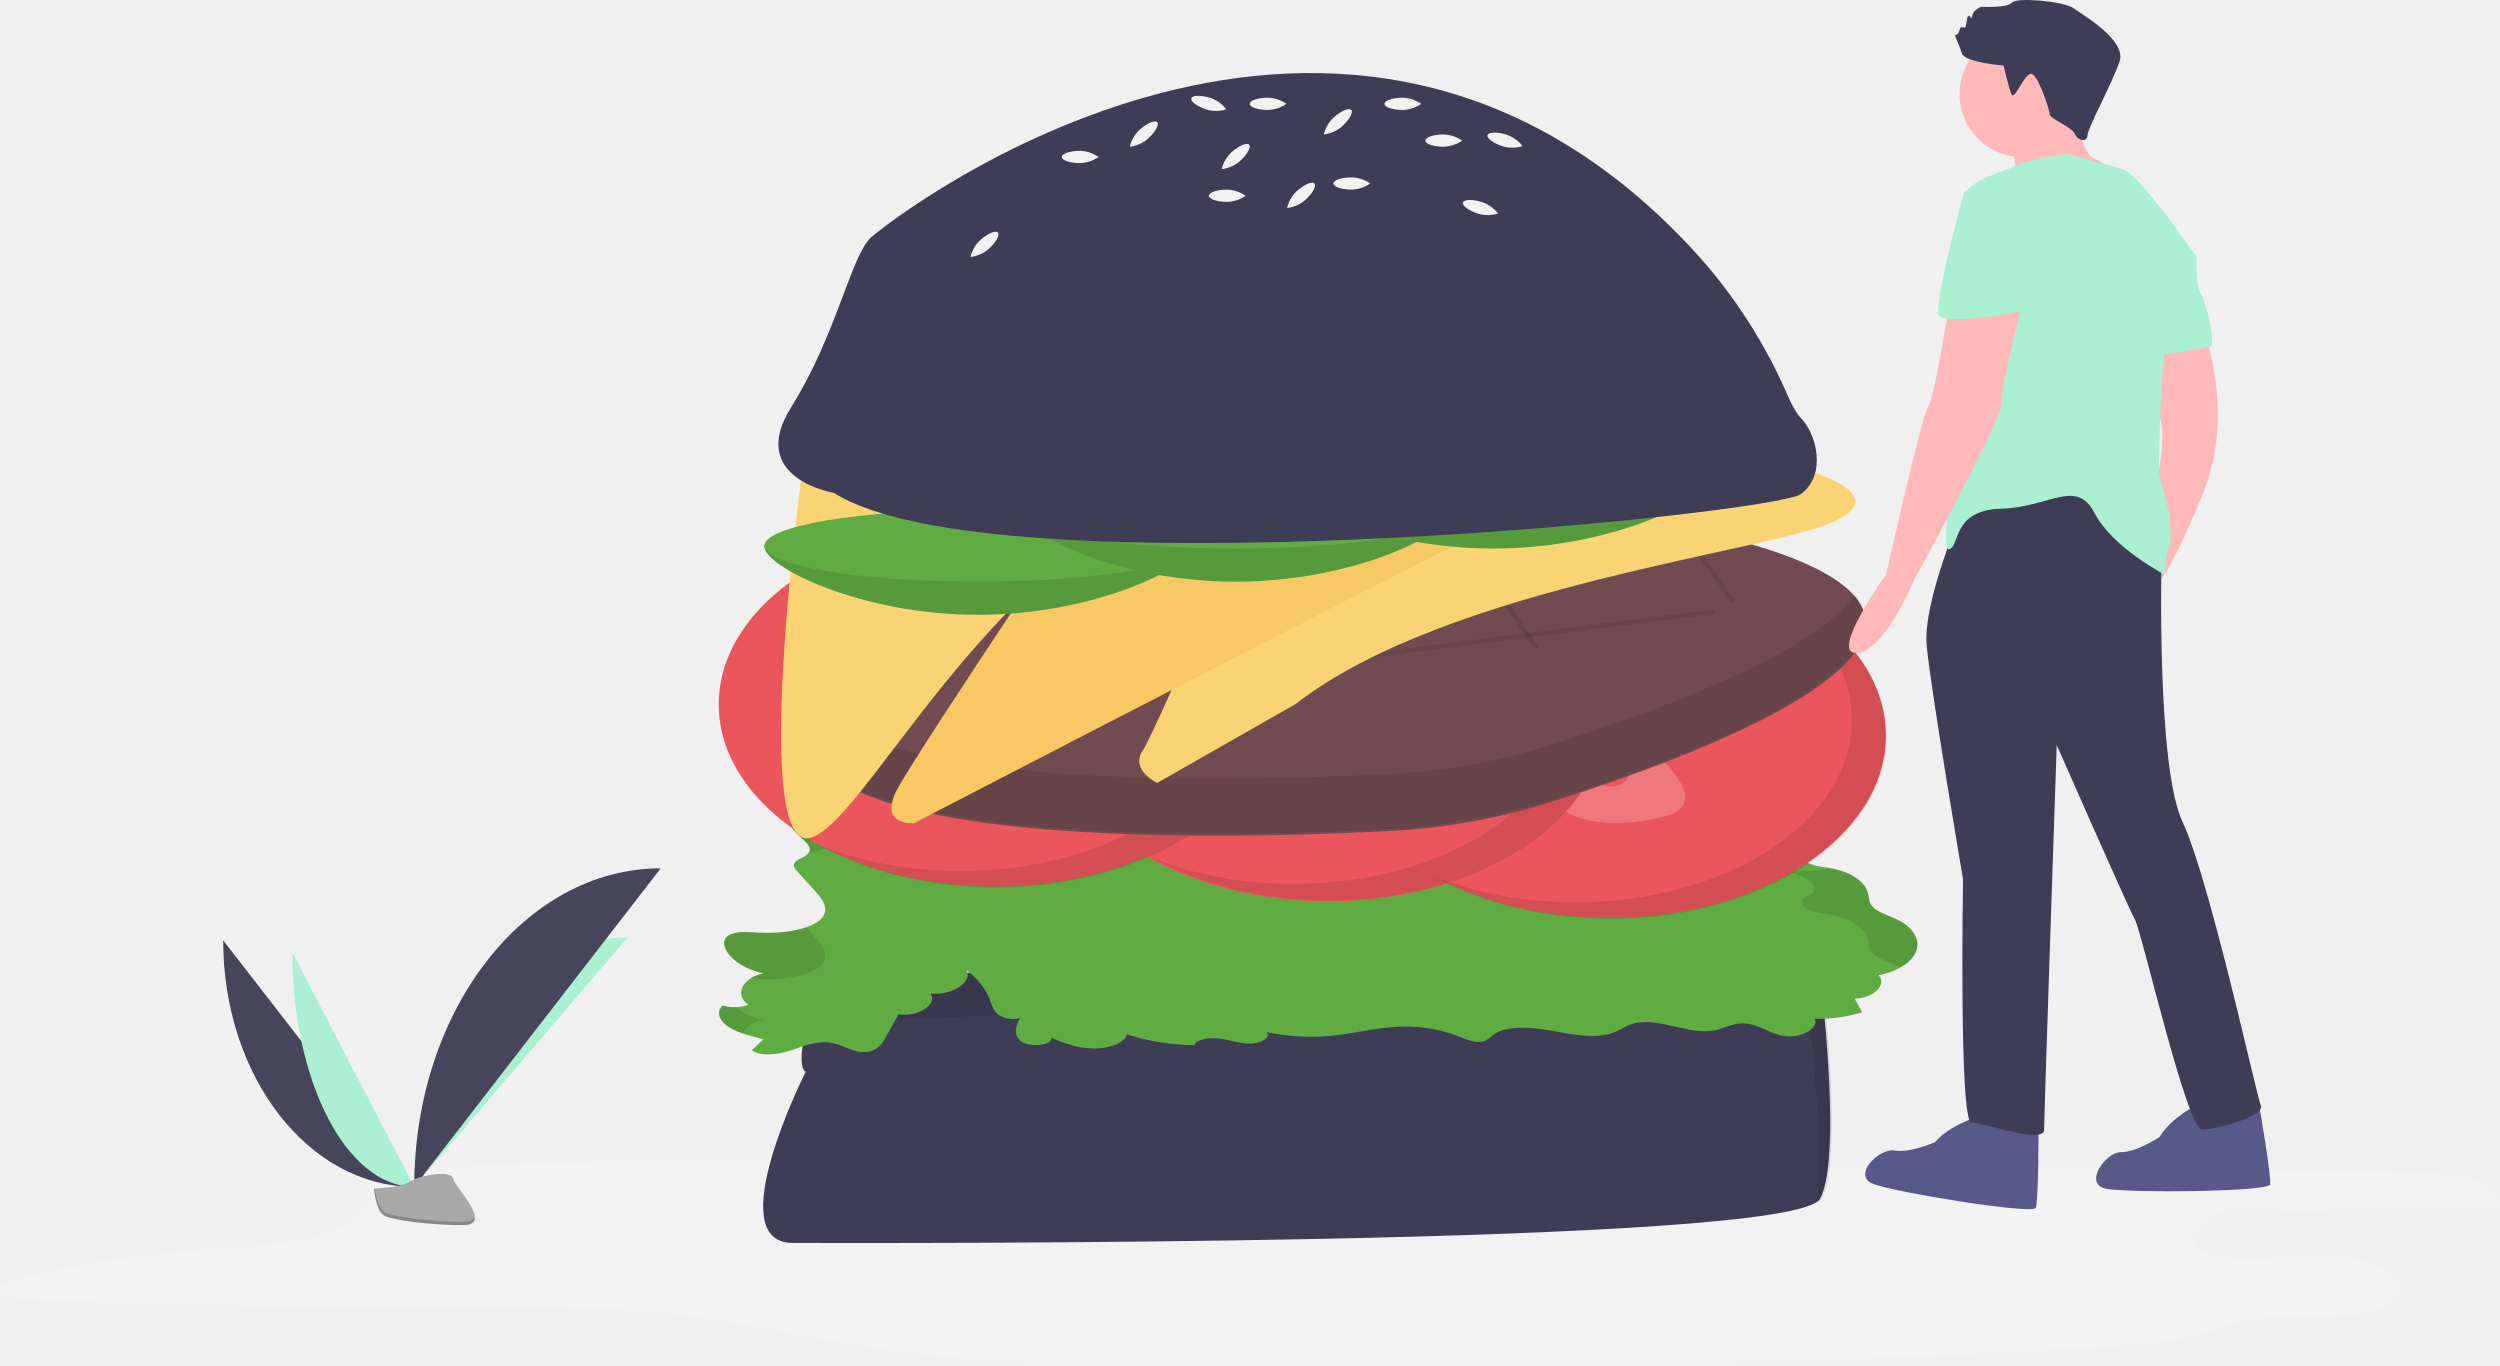
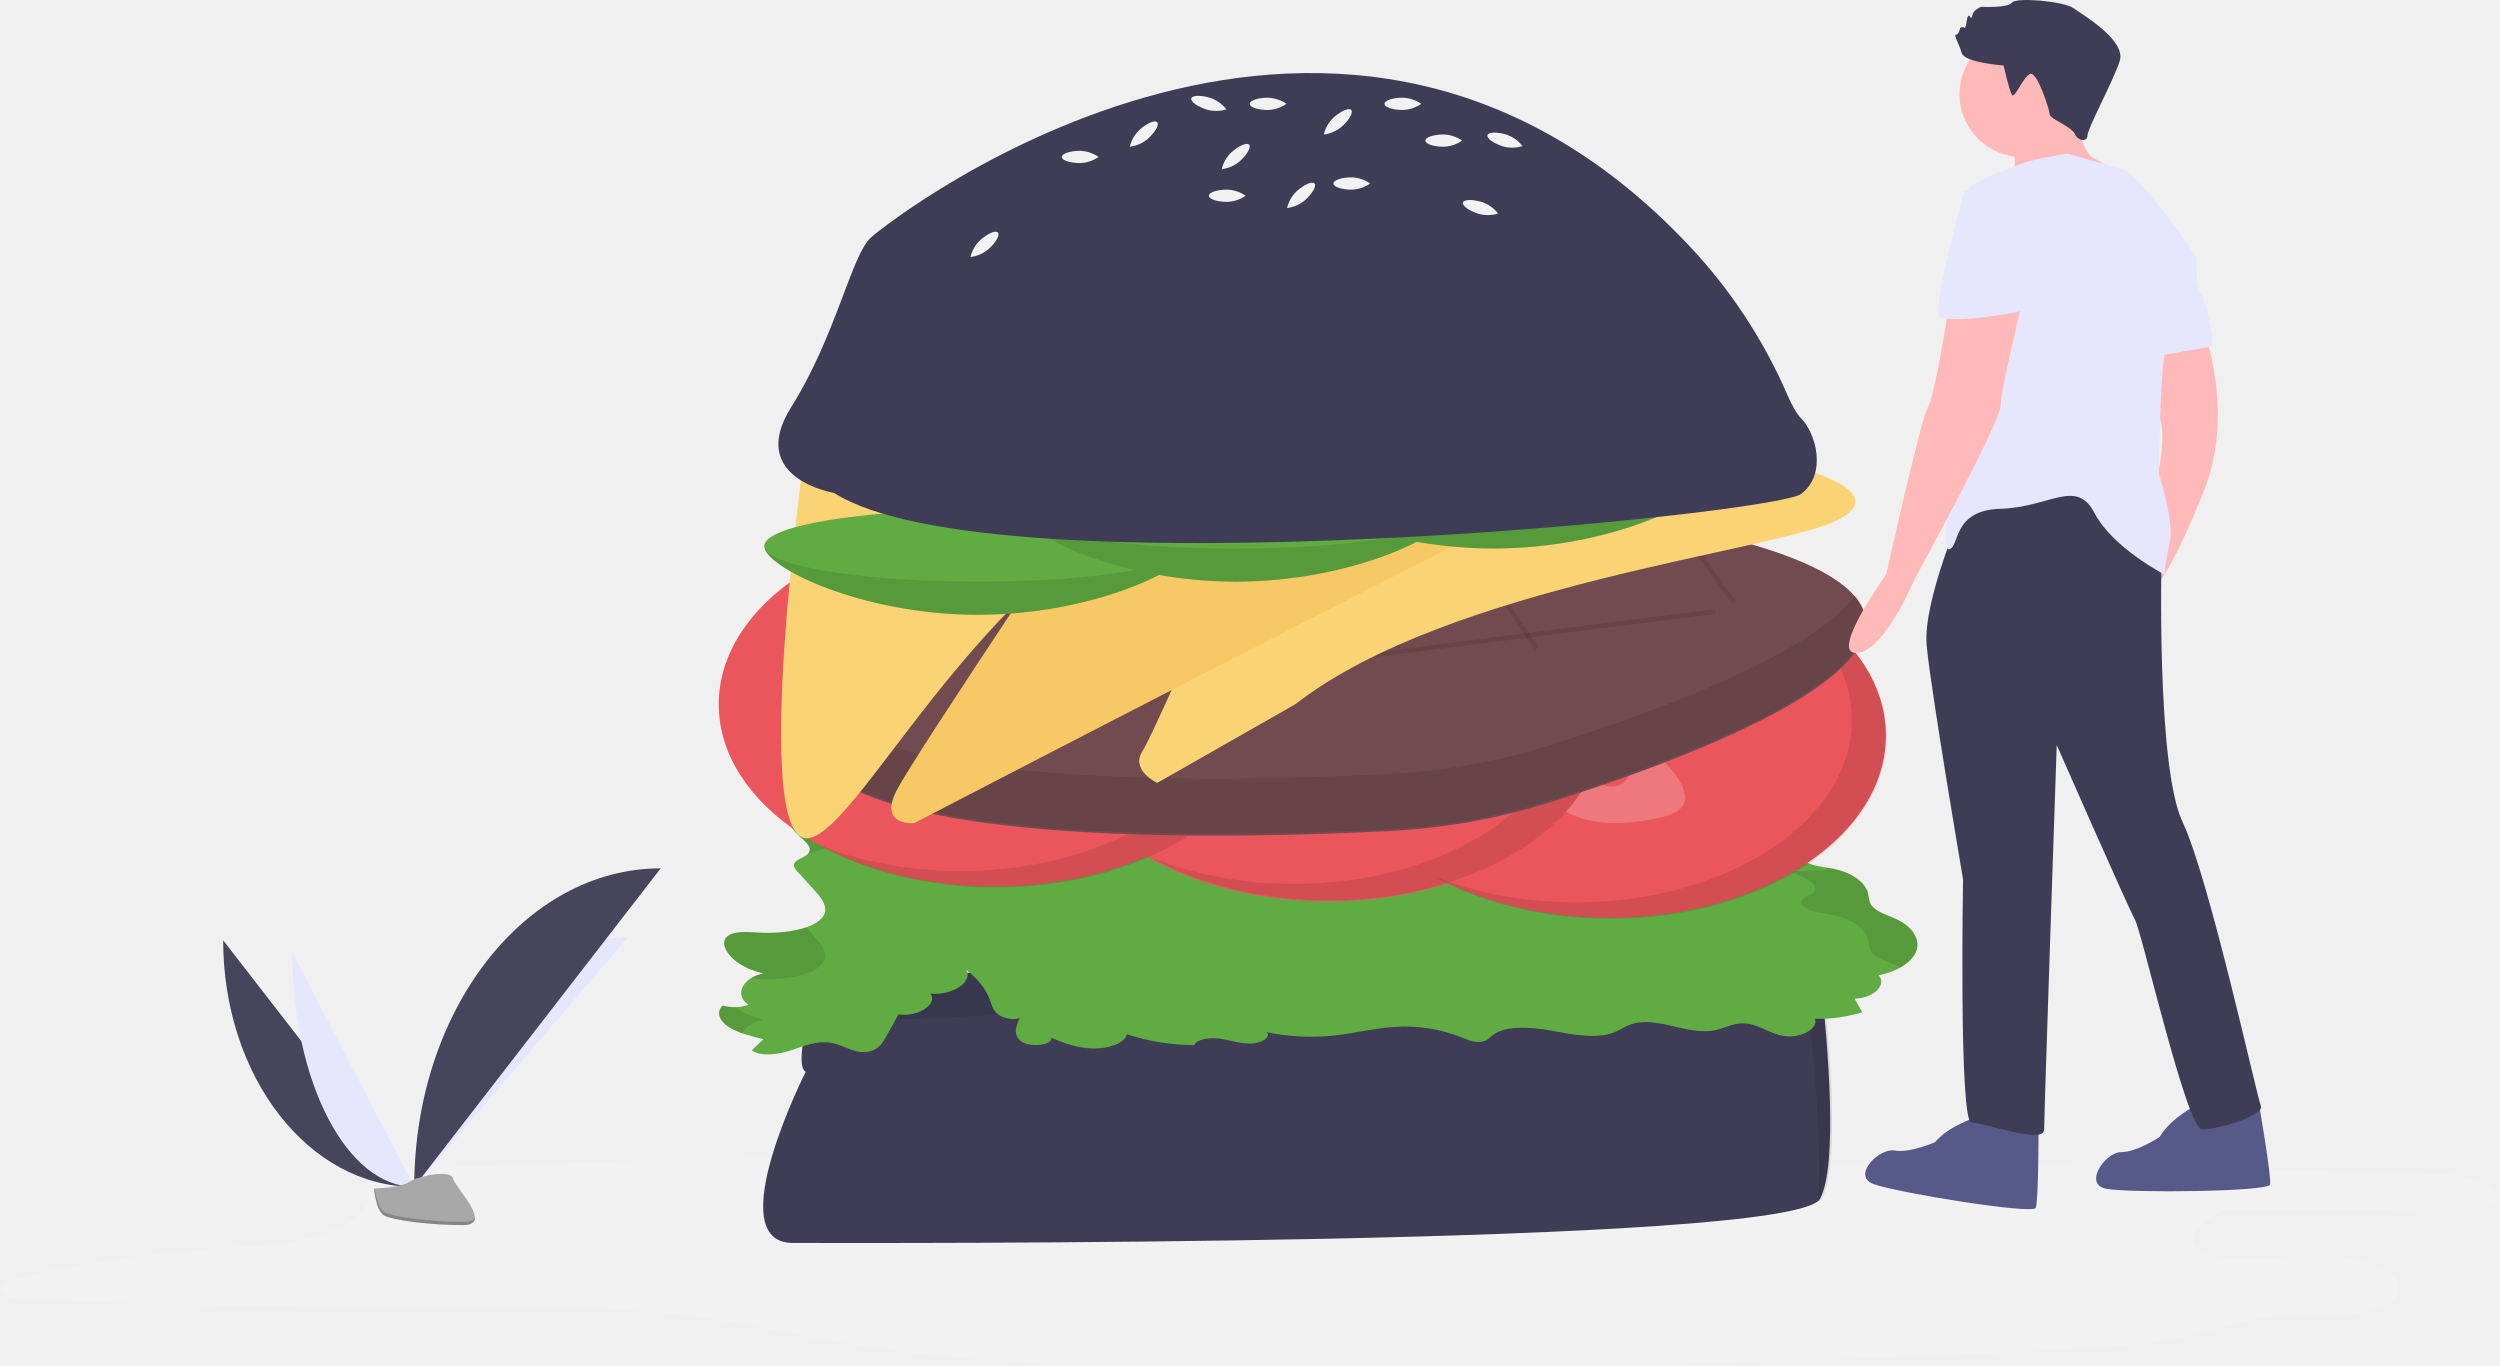
<svg xmlns="http://www.w3.org/2000/svg" id="ee658d4d-ca9f-41f5-8478-0c688b1b2c1f" data-name="Layer 1" width="1082" height="590.893" viewBox="0 0 1082 590.893">
  <path d="M800.816,660.08q151.461-1.787,302.912,2.049c8.686.22,17.699.503,25.369,2.803s13.573,7.235,11.475,11.975q-59.121,1.749-118.365,1.081c-8.601,4.213-18.044,10.559-12.758,16.24,3.658,3.932,12.687,5.102,20.583,5.111,14.301.017,28.659-2.331,42.749-.953s28.148,8.788,24.021,16.481c-3.134,5.842-15.025,8.734-25.846,9.25s-21.901-.557-32.478.826c-10.052,1.315-18.76,4.731-28.167,7.115-14.839,3.762-31.289,4.924-47.473,5.913-124.272,7.592-249.574,7.532-374.578,7.463-50.607-.028-101.901-.104-150.77-7.492-27.856-4.211-54.55-10.751-82.758-14.144-33.694-4.053-68.517-3.503-102.973-3.382q-90.735.32-181.316-3.497c-4.494-.189-10.01-.831-11.223-3.27-1.415-2.846,4.329-5.067,9.184-6.202a533.256,533.256,0,0,1,83.659-12.479c14.268-1.003,28.971-1.514,42.093-4.817S218.742,679.922,218.619,671.843c-.038-2.464-1.077-5.101.979-7.278,2.731-2.89,9.451-3.554,15.248-3.869,64.269-3.493,128.889-4.952,193.45-4.366,22.71.206,45.514.663,68.063-.867,18.476-1.253,36.573-3.827,54.782-5.987,24.442-2.9,130.811-17.923,146.327-5.733,11.616,9.125-12.366,11.094,18.788,14.817C743.382,661.803,773.304,660.404,800.816,660.08Z" transform="translate(-59 -154.5537)" fill="#f2f2f2" />
  <path d="M407.718,618.404s-37.446,74.094-5.577,74.094,433.413,1.593,444.567-19.121c7.815-14.513,3.506-66.178.226-95.813a22.659,22.659,0,0,0-23.776-20.133c-86.843,4.793-411.273,22.557-409.863,20.34,2.788-4.382.797-3.187.797-3.187S401.344,615.217,407.718,618.404Z" transform="translate(-59 -154.5537)" fill="#3f3d56" />
  <path d="M847.73,577.565a22.659,22.659,0,0,0-23.776-20.133c-86.843,4.793-411.273,22.557-409.863,20.34,2.788-4.382.797-3.187.797-3.187s-2.845,9.071-5.175,18.977c.33-.033.577.278-.499,2.171q-.144.641-.283,1.282c12.994,1.284,324.603-15.779,409.446-20.462a22.659,22.659,0,0,1,23.776,20.133c2.439,22.033,5.445,56.24,3.615,78.306a4.763,4.763,0,0,0,1.736-1.614C855.319,658.865,851.011,607.2,847.73,577.565Z" transform="translate(-59 -154.5537)" opacity="0.1" />
  <path d="M452.35,507.362c-4.151-1.272-9.404-2.915-8.931-5.594.252-1.423,2.156-2.534,3.536-3.727,2.66-2.3,3.377-5.54.52-7.762s-9.739-2.519-12.26-.168c-1.297,1.209-1.219,2.726-1.888,4.092-2.089,4.261-10.539,6.132-17.718,7.788s-15.211,4.736-14.536,9.144c.736,4.809,11.811,9.075,7.355,13.176-1.616,1.487-5.015,2.317-5.738,4.018-.509,1.197.513,2.414,1.506,3.507l7.052,7.77c2.806,3.091,5.697,6.455,4.757,9.896-1.863,6.82-17.003,9.43-29.003,8.663-4.395-.281-9.56-.665-12.579,1.182-2.327,1.423-2.323,3.64-1.55,5.537,1.991,4.883,8.36,9.112,16.511,10.963-9.136,1.802-12.724,9.4-6.416,13.586a18.772,18.772,0,0,1-11.187.321c-3.12,2.872-1.286,6.813,2.671,9.326s9.562,3.926,14.99,5.268l-5.079,4.749c3.676,2.871,11.614,1.859,16.967.044s11.161-4.251,17.159-3.301c5.625.89,9.879,4.642,15.606,4,4.438-.498,6.551-3.35,7.933-5.812l5.878-10.466c8.368,1.309,17.166-4.424,13.805-8.997,9.364,1.006,18.58-5.075,15.506-10.231,4.987,3.846,8.498,8.314,10.215,13.0.768,2.094,1.235,4.307,3.325,6.081a11.045,11.045,0,0,0,9.662,1.748c-1.707,3.311-3.09,7.173.418,9.983s13.634,2.013,13.187-1.43c5.351,2.299,11.347,4.46,18.034,4.632s14.006-2.373,14.614-6.184a93.428,93.428,0,0,0,29.206,4.701c.844-2.55,6.739-3.375,11.147-2.752s8.496,2.121,13.036,2.123,9.423-2.73,7.099-4.96a93.847,93.847,0,0,0,29.088,1.468c9.163-.973,17.846-3.285,27.125-3.783a64.787,64.787,0,0,1,27.613,4.361c3.042,1.275,6.822,2.881,10.164,1.88,1.895-.567,2.817-1.793,4.105-2.77,5.542-4.205,16.875-3.398,25.618-1.745s18.914,3.643,26.575.721c2.891-1.102,5.021-2.806,8.095-3.731,11.015-3.315,24.199,5.18,35.89,2.736,3.807-.796,6.896-2.7,10.929-2.935,7.153-.417,11.88,4.432,18.836,5.474,7.217,1.082,15.04-3.309,13.279-7.454a64.783,64.783,0,0,0,20.483-2.847l-3.276-5.897c8.164-.132,14.169-5.984,10.387-10.122,8.187-1.559,14.66-5.755,16.342-10.593s-1.491-10.131-8.011-13.362c-3.848-1.907-8.902-3.248-11.102-5.873-1.584-1.891-1.353-4.091-1.97-6.158-1.349-4.524-7.194-8.518-14.745-10.076-3.279-.676-6.868-.933-9.837-1.978s-5.114-3.307-3.4-5.043c.907-.919,2.654-1.46,3.783-2.294,4.58-3.382-3.273-7.663-9.977-9.562l16.01-.524,3.438-15.587c-6.334,5.152-22.765,4.068-26.881-1.773,5.143,1.688,12.041-.47,14.555-3.54s1.896-6.641,1.225-10.009a4.857,4.857,0,0,0-2.668-3.975c-1.567-.746-4.064-1.058-4.578-2.186-.524-1.151,1.503-2.169,1.803-3.347.577-2.26-4.617-3.256-8.125-4.349-8.277-2.579-12.284-9.825-21.701-9.59-9.344.234-11.955,7.368-11.962,12.715s-3.168,12.497-12.52,12.399c-3.734-.039-6.99-1.382-9.971-2.667l-26.782-11.551a64.132,64.132,0,0,0-10.999-3.943c-5.402-1.261-11.37-1.41-17.2-1.542l-37.466-.851a17.452,17.452,0,0,0-5.683.489c-1.968.658-2.924,1.952-4.11,3.065-5.217,4.898-17.482,6.817-26.334,4.119-2.347-.715-4.45-1.701-6.937-2.24-7.834-1.698-16.054,1.443-24.193,2.578-13.342,1.86-29.923-1.342-39.541,4.262-3.207,1.868-4.908,4.423-7.88,6.414s-8.334,3.341-12.082,1.838c.471,3.654.899,7.467-1.574,10.847s-8.818,6.139-15.052,5.286c-3.308-.874-3.047-3.655-1.483-5.537s3.964-3.805,3.184-5.84c-.774-2.019-4.315-3.193-6.963-4.601s-4.414-4.075-1.602-5.374c-1.895-2.436-8.707-2.139-11.704-.096s-3.296,4.919-3.623,7.579-1.039,5.572-4.511,7.352c-5.917,3.033-17.276,1.459-21.2,5.41-1.247,1.255-1.32,2.769-2.033,4.153-3.183,6.179-16.926,7.779-28.16,8.284a13.783,13.783,0,0,0-.156,3.899C461.538,511.601,455.135,508.216,452.35,507.362Z" transform="translate(-59 -154.5537)" fill="#61ab43" />
  <path d="M841.5,500.304c.671,3.368,1.289,6.939-1.225,10.009a7.684,7.684,0,0,1-1.258,1.191q5.074-.166,10.147-.332,1.719-7.794,3.438-15.587c-2.624,2.134-6.981,3.195-11.478,3.294A10.001,10.001,0,0,1,841.5,500.304Z" transform="translate(-59 -154.5537)" opacity="0.1" />
  <path d="M844.455,518.664c-.4-2.107-3.874-4.245-7.763-5.774a15.806,15.806,0,0,1-10.973.963C828.558,517.882,837.254,519.646,844.455,518.664Z" transform="translate(-59 -154.5537)" opacity="0.1" />
  <path d="M849.426,530.021q-.132.596-.263,1.192-8.005.262-16.01.524c6.704,1.899,14.557,6.179,9.977,9.562-1.13.834-2.876,1.375-3.783,2.294-1.714,1.736.431,3.998,3.4,5.043s6.558,1.302,9.837,1.978c7.551,1.557,13.396,5.552,14.745,10.076.616,2.067.385,4.267,1.97,6.158,2.2,2.626,7.254,3.967,11.102,5.873.371.184.727.376,1.076.573,3.479-1.968,5.98-4.505,6.935-7.251,1.683-4.838-1.491-10.131-8.011-13.362-3.848-1.907-8.902-3.248-11.102-5.873-1.584-1.891-1.353-4.091-1.97-6.158-1.349-4.524-7.194-8.518-14.745-10.076C851.553,530.36,850.49,530.189,849.426,530.021Z" transform="translate(-59 -154.5537)" opacity="0.1" />
  <path d="M380.378,601.8c1.246-2.653,4.429-5.01,9.005-5.912a30.464,30.464,0,0,1-12.064-5.442,18.223,18.223,0,0,1-5.539-.693c-3.12,2.872-1.286,6.813,2.671,9.326A28.735,28.735,0,0,0,380.378,601.8Z" transform="translate(-59 -154.5537)" opacity="0.1" />
  <path d="M408.618,524.115a53.272,53.272,0,0,1,6.991-2.083c7.179-1.655,15.629-3.526,17.718-7.788.67-1.366.591-2.883,1.888-4.092,2.521-2.351,9.403-2.054,12.26.168s2.14,5.462-.52,7.762c-1.38,1.193-3.284,2.304-3.536,3.727-.473,2.679,4.78,4.321,8.931,5.594a17.651,17.651,0,0,1,5.405,2.851c.035-.284.069-.568.096-.849,11.233-.504,24.976-2.104,28.16-8.284.713-1.384.787-2.898,2.033-4.153,3.924-3.951,15.283-2.377,21.2-5.41,3.472-1.78,4.184-4.693,4.511-7.352s.626-5.536,3.623-7.579c2.996-2.043,9.808-2.34,11.704.096-2.812,1.299-1.046,3.967,1.602,5.374s6.189,2.582,6.963,4.601c.78,2.035-1.62,3.958-3.184,5.84s-1.825,4.662,1.483,5.537c6.233.852,12.578-1.906,15.052-5.286s2.045-7.193,1.574-10.847c3.748,1.504,9.11.153,12.082-1.838s4.673-4.546,7.88-6.414c9.619-5.604,26.199-2.402,39.541-4.262,8.139-1.135,16.359-4.276,24.193-2.578,2.487.539,4.59,1.525,6.937,2.24,8.852,2.698,21.118.779,26.334-4.119,1.185-1.113,2.142-2.408,4.11-3.065a17.451,17.451,0,0,1,5.683-.489q18.733.426,37.466.851c5.83.132,11.798.281,17.2,1.542a64.135,64.135,0,0,1,10.999,3.943q13.391,5.775,26.782,11.551c2.981,1.286,6.237,2.628,9.971,2.667,9.351.098,12.513-7.053,12.52-12.4s2.618-12.481,11.962-12.715c9.417-.236,13.425,7.011,21.702,9.59,3.508,1.093,8.703,2.089,8.125,4.349-.268,1.049-1.901,1.971-1.885,2.974a12.328,12.328,0,0,0,6.102-3.498c2.514-3.07,1.896-6.641,1.225-10.009a4.857,4.857,0,0,0-2.668-3.975c-1.567-.746-4.064-1.058-4.578-2.186-.524-1.151,1.503-2.169,1.803-3.347.577-2.26-4.617-3.256-8.125-4.349-8.277-2.579-12.284-9.825-21.702-9.59-9.344.234-11.955,7.368-11.962,12.714s-3.168,12.497-12.52,12.399c-3.734-.039-6.99-1.382-9.971-2.667q-13.391-5.775-26.782-11.551a64.139,64.139,0,0,0-10.999-3.943c-5.402-1.261-11.37-1.41-17.2-1.542q-18.733-.426-37.466-.851a17.452,17.452,0,0,0-5.683.489c-1.968.658-2.924,1.952-4.11,3.065-5.217,4.898-17.482,6.817-26.334,4.119-2.347-.715-4.45-1.701-6.937-2.24-7.834-1.698-16.054,1.443-24.193,2.578-13.342,1.86-29.923-1.342-39.541,4.262-3.207,1.868-4.908,4.423-7.88,6.414s-8.334,3.341-12.082,1.838c.471,3.654.9,7.467-1.574,10.847s-8.818,6.139-15.052,5.286c-3.308-.874-3.047-3.655-1.483-5.537s3.964-3.805,3.184-5.84c-.774-2.019-4.315-3.193-6.963-4.601s-4.414-4.075-1.602-5.374c-1.895-2.436-8.707-2.139-11.704-.096-2.997,2.043-3.296,4.919-3.623,7.579s-1.039,5.572-4.511,7.352c-5.917,3.033-17.276,1.459-21.2,5.41-1.247,1.255-1.32,2.769-2.033,4.153-3.183,6.179-16.926,7.779-28.16,8.284-.027.281-.062.565-.096.849a17.651,17.651,0,0,0-5.405-2.851c-4.151-1.272-9.404-2.915-8.931-5.594.252-1.423,2.156-2.534,3.536-3.727,2.66-2.3,3.377-5.54.52-7.762s-9.739-2.519-12.26-.168c-1.297,1.209-1.219,2.726-1.888,4.092-2.089,4.261-10.539,6.132-17.718,7.788s-15.211,4.736-14.536,9.144C401.797,515.868,412.522,520.075,408.618,524.115Z" transform="translate(-59 -154.5537)" opacity="0.1" />
  <path d="M389.383,575.847a15.738,15.738,0,0,0-5.557,2.175c1.075.047,2.146.118,3.175.183,12.0.766,27.14-1.843,29.003-8.663.94-3.441-1.951-6.805-4.757-9.896q-1.692-1.864-3.383-3.728c-5.871,1.995-13.894,2.691-20.863,2.246-4.394-.281-9.56-.665-12.579,1.182-2.327,1.423-2.323,3.64-1.55,5.537C374.863,569.767,381.232,573.996,389.383,575.847Z" transform="translate(-59 -154.5537)" opacity="0.1" />
  <ellipse cx="696.686" cy="318.403" rx="119.507" ry="78.875" fill="#ea565c" />
  <path d="M715.053,467.379s-54.177,5.577-38.242-17.528,35.852-31.072,45.413-24.698,13.544,23.901,11.951,23.901-24.698-13.544-32.665-3.187S715.053,467.379,715.053,467.379Z" transform="translate(-59 -154.5537)" fill="#fff" opacity="0.2" />
  <path d="M761.996,469.637s44.738,31.06,17.598,38.21-47.442.221-50.544-10.843,5.293-26.957,6.502-25.919,9.916,26.365,22.708,23.696S761.996,469.637,761.996,469.637Z" transform="translate(-59 -154.5537)" fill="#fff" opacity="0.2" />
  <path d="M772.44,450.173s3.531-54.348,23.656-34.786,24.662,40.529,16.784,48.894-25.825,9.371-25.559,7.8,17.471-22.095,8.587-31.677S772.44,450.173,772.44,450.173Z" transform="translate(-59 -154.5537)" fill="#fff" opacity="0.2" />
  <ellipse cx="574.788" cy="311.232" rx="119.507" ry="78.875" fill="#ea565c" />
  <path d="M593.156,460.209s-54.177,5.577-38.242-17.528,35.852-31.072,45.413-24.698,13.544,23.901,11.951,23.901-24.698-13.544-32.665-3.187S593.156,460.209,593.156,460.209Z" transform="translate(-59 -154.5537)" fill="#fff" opacity="0.2" />
  <path d="M640.098,462.467s44.738,31.06,17.598,38.21-47.442.221-50.544-10.843,5.293-26.957,6.502-25.919,9.916,26.365,22.708,23.696S640.098,462.467,640.098,462.467Z" transform="translate(-59 -154.5537)" fill="#fff" opacity="0.2" />
  <path d="M650.543,443.002s3.531-54.348,23.656-34.786,24.662,40.529,16.784,48.894-25.825,9.371-25.559,7.8,17.471-22.095,8.587-31.677S650.543,443.002,650.543,443.002Z" transform="translate(-59 -154.5537)" fill="#fff" opacity="0.2" />
  <ellipse cx="430.583" cy="304.858" rx="119.507" ry="78.875" fill="#ea565c" />
  <path d="M448.95,453.835s-54.177,5.577-38.242-17.528,35.852-31.072,45.413-24.698,13.544,23.901,11.951,23.901-24.698-13.544-32.665-3.187S448.95,453.835,448.95,453.835Z" transform="translate(-59 -154.5537)" fill="#fff" opacity="0.2" />
  <path d="M495.893,456.093s44.738,31.06,17.598,38.21-47.442.221-50.544-10.843,5.293-26.957,6.502-25.919,9.916,26.365,22.708,23.696S495.893,456.093,495.893,456.093Z" transform="translate(-59 -154.5537)" fill="#fff" opacity="0.2" />
  <path d="M506.337,436.628s3.531-54.348,23.656-34.786,24.662,40.529,16.784,48.894-25.825,9.371-25.559,7.8,17.471-22.095,8.587-31.677S506.337,436.628,506.337,436.628Z" transform="translate(-59 -154.5537)" fill="#fff" opacity="0.2" />
  <path d="M551.775,392.286c26.031,14.469,42.576,36.134,42.576,60.354,0,43.561-53.505,78.875-119.507,78.875-22.616,0-43.763-4.147-61.794-11.351,20.789,11.555,47.625,18.521,76.932,18.521,66.002,0,119.507-35.313,119.507-78.875C609.488,431.175,586.367,406.106,551.775,392.286Z" transform="translate(-59 -154.5537)" opacity="0.1" />
  <path d="M695.981,397.863c26.031,14.469,42.576,36.134,42.576,60.354,0,43.561-53.505,78.875-119.507,78.875-22.616,0-43.763-4.147-61.794-11.351,20.789,11.555,47.625,18.521,76.932,18.521,66.002,0,119.507-35.313,119.507-78.875C753.694,436.752,730.572,411.683,695.981,397.863Z" transform="translate(-59 -154.5537)" opacity="0.1" />
  <path d="M817.878,405.831c26.031,14.469,42.576,36.134,42.576,60.354,0,43.561-53.505,78.875-119.507,78.875-22.616,0-43.763-4.147-61.794-11.351,20.789,11.555,47.625,18.521,76.932,18.521,66.002,0,119.507-35.313,119.507-78.875C875.591,444.72,852.47,419.65,817.878,405.831Z" transform="translate(-59 -154.5537)" opacity="0.1" />
  <path d="M416.955,444.302s102.776-109.947,354.538-64.534c199.02,35.899,35.591,97.687-41.618,122a277.396,277.396,0,0,1-69.058,12.434C573.714,518.687,354.625,522.697,416.955,444.302Z" transform="translate(-59 -154.5537)" fill="#714b4f" />
  <path d="M729.875,477.07A277.394,277.394,0,0,1,660.817,489.503c-70.562,3.634-227.736,6.953-251.75-33.596-30.322,65.54,169.523,61.732,251.75,57.497a277.394,277.394,0,0,0,69.058-12.434c56.593-17.821,159.502-55.776,132.052-88.912C843.446,438.064,773.132,463.449,729.875,477.07Z" transform="translate(-59 -154.5537)" opacity="0.1" />
  <line x1="577.45" y1="225.612" x2="605.335" y2="280.586" fill="none" stroke="#000" stroke-miterlimit="10" stroke-width="2" opacity="0.1" />
  <line x1="491.405" y1="245.53" x2="515.306" y2="291.74" fill="none" stroke="#000" stroke-miterlimit="10" stroke-width="2" opacity="0.1" />
  <line x1="627.643" y1="225.612" x2="665.089" y2="280.586" fill="none" stroke="#000" stroke-miterlimit="10" stroke-width="2" opacity="0.1" />
  <line x1="491.405" y1="296.52" x2="742.37" y2="264.651" fill="none" stroke="#000" stroke-miterlimit="10" stroke-width="2" opacity="0.1" />
  <line x1="732.809" y1="235.97" x2="750.337" y2="260.668" fill="none" stroke="#000" stroke-miterlimit="10" stroke-width="2" opacity="0.1" />
  <line x1="442.009" y1="264.651" x2="453.163" y2="287.756" fill="none" stroke="#000" stroke-miterlimit="10" stroke-width="2" opacity="0.1" />
  <path d="M783.511,331.783s32.751,18.773,41.81,21.56,55.05,13.24,28.57,26.48-167.938,27.873-234.137,79.439l-59.928,34.145s-11.846-5.575-6.272-13.937,57.837-129.442,57.837-129.442l87.105-.128s25.783-14.634,49.475-14.634S783.511,331.783,783.511,331.783Z" transform="translate(-59 -154.5537)" fill="#fad375" />
  <path d="M545.193,347.114s151.91-.697,153.304-2.091,33.448-2.132,39.72,6.927,8.362,13.24,0,14.634S454.604,510.829,454.604,510.829s-15.33,1.394-7.665-13.937S545.193,347.114,545.193,347.114Z" transform="translate(-59 -154.5537)" fill="#f6c964" />
  <path d="M407.916,345.023s-25.783,180.439,2.091,172.077S502.686,358.222,621.845,353.344c0,0,8.362-2.787-2.091-8.362s-86.408,2.829-86.408,2.829Z" transform="translate(-59 -154.5537)" fill="#fad375" />
  <path d="M574.688,391.161c0,8.58-41.377,29.478-92.419,29.478s-92.419-20.898-92.419-29.478S431.227,379.211,482.269,379.211,574.688,382.581,574.688,391.161Z" transform="translate(-59 -154.5537)" fill="#61ab43" />
  <path d="M574.688,391.161c0,8.58-41.377,29.478-92.419,29.478s-92.419-20.898-92.419-29.478S431.227,379.211,482.269,379.211,574.688,382.581,574.688,391.161Z" transform="translate(-59 -154.5537)" opacity="0.1" />
  <ellipse cx="423.269" cy="236.209" rx="92.419" ry="15.536" fill="#61ab43" />
  <path d="M686.228,376.82c0,8.58-41.377,29.478-92.419,29.478s-92.419-20.898-92.419-29.478,41.377-11.951,92.419-11.951S686.228,368.24,686.228,376.82Z" transform="translate(-59 -154.5537)" fill="#61ab43" />
  <path d="M686.228,376.82c0,8.58-41.377,29.478-92.419,29.478s-92.419-20.898-92.419-29.478,41.377-11.951,92.419-11.951S686.228,368.24,686.228,376.82Z" transform="translate(-59 -154.5537)" opacity="0.1" />
  <ellipse cx="534.809" cy="221.868" rx="92.419" ry="15.536" fill="#61ab43" />
  <path d="M797.768,362.48c0,8.58-41.377,29.478-92.419,29.478s-92.419-20.898-92.419-29.478,41.377-11.951,92.419-11.951S797.768,353.899,797.768,362.48Z" transform="translate(-59 -154.5537)" fill="#61ab43" />
  <path d="M797.768,362.48c0,8.58-41.377,29.478-92.419,29.478s-92.419-20.898-92.419-29.478,41.377-11.951,92.419-11.951S797.768,353.899,797.768,362.48Z" transform="translate(-59 -154.5537)" opacity="0.1" />
  <ellipse cx="646.349" cy="207.528" rx="92.419" ry="15.536" fill="#61ab43" />
  <path d="M419.988,367.893s-38.01-6.188-18.563-37.126,25.988-65.62,34.474-73.369c9.488-8.663,205.313-160.543,357.87,7.521A224.216,224.216,0,0,1,832.674,325.67c1.845,4.2,3.88,7.97,5.869,9.959,6.188,6.188,11.491,23.867,0,32.707S488.495,411.649,419.988,367.893Z" transform="translate(-59 -154.5537)" fill="#3f3d56" />
  <path d="M598.106,239.277a14.87,14.87,0,0,1-7.956,2.652c-4.394,0-7.956-1.187-7.956-2.652s3.562-2.652,7.956-2.652A14.869,14.869,0,0,1,598.106,239.277Z" transform="translate(-59 -154.5537)" fill="#f2f2f2" />
  <path d="M534.461,222.482a14.87,14.87,0,0,1-7.956,2.652c-4.394,0-7.956-1.187-7.956-2.652s3.562-2.652,7.956-2.652A14.87,14.87,0,0,1,534.461,222.482Z" transform="translate(-59 -154.5537)" fill="#f2f2f2" />
  <path d="M707.354,246.956a14.87,14.87,0,0,1-8.385.156c-4.193-1.312-7.238-3.508-6.801-4.906s4.191-1.467,8.385-.156A14.87,14.87,0,0,1,707.354,246.956Z" transform="translate(-59 -154.5537)" fill="#f2f2f2" />
  <path d="M589.787,201.874a14.87,14.87,0,0,1-8.385.156c-4.193-1.312-7.238-3.508-6.801-4.906s4.191-1.467,8.385-.156A14.87,14.87,0,0,1,589.787,201.874Z" transform="translate(-59 -154.5537)" fill="#f2f2f2" />
  <path d="M717.961,217.786a14.87,14.87,0,0,1-8.385.156c-4.193-1.312-7.238-3.508-6.801-4.906s4.191-1.467,8.385-.156A14.87,14.87,0,0,1,717.961,217.786Z" transform="translate(-59 -154.5537)" fill="#f2f2f2" />
  <path d="M691.805,215.41a14.87,14.87,0,0,1-7.956,2.652c-4.394,0-7.956-1.187-7.956-2.652s3.562-2.652,7.956-2.652A14.87,14.87,0,0,1,691.805,215.41Z" transform="translate(-59 -154.5537)" fill="#f2f2f2" />
  <path d="M615.785,199.499a14.87,14.87,0,0,1-7.956,2.652c-4.394,0-7.956-1.187-7.956-2.652s3.562-2.652,7.956-2.652A14.87,14.87,0,0,1,615.785,199.499Z" transform="translate(-59 -154.5537)" fill="#f2f2f2" />
  <path d="M674.126,199.499a14.87,14.87,0,0,1-7.956,2.652c-4.394,0-7.956-1.187-7.956-2.652s3.562-2.652,7.956-2.652A14.87,14.87,0,0,1,674.126,199.499Z" transform="translate(-59 -154.5537)" fill="#f2f2f2" />
  <path d="M652.027,233.973a14.87,14.87,0,0,1-7.956,2.652c-4.394,0-7.956-1.187-7.956-2.652s3.562-2.652,7.956-2.652A14.87,14.87,0,0,1,652.027,233.973Z" transform="translate(-59 -154.5537)" fill="#f2f2f2" />
  <path d="M587.75,227.778a14.87,14.87,0,0,1,4.171-7.275c3.279-2.925,6.727-4.411,7.702-3.318s-.892,4.35-4.171,7.275A14.87,14.87,0,0,1,587.75,227.778Z" transform="translate(-59 -154.5537)" fill="#f2f2f2" />
  <path d="M547.971,218.055a14.869,14.869,0,0,1,4.171-7.275c3.278-2.925,6.727-4.411,7.702-3.318s-.892,4.35-4.171,7.275A14.869,14.869,0,0,1,547.971,218.055Z" transform="translate(-59 -154.5537)" fill="#f2f2f2" />
  <path d="M479.023,265.789a14.87,14.87,0,0,1,4.171-7.275c3.279-2.925,6.727-4.411,7.702-3.318s-.892,4.35-4.171,7.275A14.87,14.87,0,0,1,479.023,265.789Z" transform="translate(-59 -154.5537)" fill="#f2f2f2" />
  <path d="M631.948,212.751a14.869,14.869,0,0,1,4.171-7.275c3.278-2.925,6.727-4.411,7.702-3.318s-.892,4.35-4.171,7.275A14.87,14.87,0,0,1,631.948,212.751Z" transform="translate(-59 -154.5537)" fill="#f2f2f2" />
  <path d="M616.036,244.574a14.869,14.869,0,0,1,4.171-7.275c3.279-2.925,6.727-4.411,7.702-3.318s-.892,4.35-4.171,7.275A14.869,14.869,0,0,1,616.036,244.574Z" transform="translate(-59 -154.5537)" fill="#f2f2f2" />
  <path d="M914.657,637.975s-12.103,3.631-18.154,10.893c0,0-10.893,4.841-17.549,3.631s-18.759,10.893-9.077,14.523,68.986,13.313,70.197,10.287,1.21-33.888,1.21-33.888Z" transform="translate(-59 -154.5537)" fill="#575a89" />
  <path d="M1009.727,632.778s-11.305,5.645-16.027,13.833c0,0-9.906,6.631-16.671,6.575s-16.623,13.937-6.463,15.86,70.247,1.334,70.922-1.854-4.596-33.597-4.596-33.597Z" transform="translate(-59 -154.5537)" fill="#575a89" />
  <circle cx="875.324" cy="40.759" r="27.231" fill="#ffb9b9" />
  <path d="M956.412,199.851s3.026,20.575,8.472,22.995a40.207,40.207,0,0,1,10.287,7.262l-15.129,7.262-29.652-1.815s2.421-13.313-1.815-19.97S956.412,199.851,956.412,199.851Z" transform="translate(-59 -154.5537)" fill="#ffb9b9" />
  <path d="M1012.69,297.279s13.918,35.703,0,70.197-19.97,39.94-19.97,39.94l-4.236-45.386,4.871-4.419s2.95-13.769.552-21.922,1.234-33.569,1.234-33.569Z" transform="translate(-59 -154.5537)" fill="#ffb9b9" />
  <path d="M908.606,374.738s-17.549,39.94-15.734,59.304,15.734,101.059,15.734,101.059-1.815,105.295,3.631,105.295,31.467,9.682,31.467,3.026,5.446-166.415,5.446-166.415,30.862,70.197,33.888,75.643,22.39,90.772,29.047,90.772,27.231-6.051,25.416-10.287-22.39-98.638-33.888-122.844S994.536,394.707,994.536,394.707L975.171,352.347Z" transform="translate(-59 -154.5537)" fill="#3f3d56" />
  <path d="M926.155,182.907s-16.944-1.21-18.154-5.446-3.631-7.867-2.421-7.867,1.815-3.026,1.815-3.026,1.21-.605,1.815,0,1.21-4.236,1.21-4.236.605-1.815,1.21-.605.605.605,1.21-1.21,3.631-3.026,3.631-3.026,11.498.605,13.313-1.815,22.39-.605,26.626,2.421,22.995,13.918,19.97,22.995-13.918,29.047-13.918,32.073-4.236,2.421-5.446-.605-10.893-6.657-10.893-8.472-5.446-18.759-8.472-17.549-6.657,10.893-7.867,9.077S926.155,182.907,926.155,182.907Z" transform="translate(-59 -154.5537)" fill="#3f3d56" />
-   <path d="M1009.665,265.812S984.854,229.503,977.592,227.688s-23.601-6.657-23.601-6.657-16.339,2.421-21.18,4.841-22.995,6.657-23.601,13.918,4.841,76.853,1.815,83.51-13.313,70.197-8.472,68.986,1.21-16.944,22.39-17.549,32.678-13.313,40.545,1.815,30.257,26.626,30.257,26.626a146.405,146.405,0,0,1,2.421-14.523c1.815-8.472-4.841-29.047-4.841-29.047s.605-47.806,3.026-53.253S1009.665,265.812,1009.665,265.812Z" transform="translate(-59 -154.5537)" fill="#aaf0d1" />
-   <path d="M1000.587,264.601l9.077,1.21s-.605,12.103,1.815,15.734,6.657,22.39,4.236,22.995-24.206,4.236-24.206,4.236L990.3,280.94Z" transform="translate(-59 -154.5537)" fill="#aaf0d1" />
+   <path d="M1009.665,265.812S984.854,229.503,977.592,227.688s-23.601-6.657-23.601-6.657-16.339,2.421-21.18,4.841-22.995,6.657-23.601,13.918,4.841,76.853,1.815,83.51-13.313,70.197-8.472,68.986,1.21-16.944,22.39-17.549,32.678-13.313,40.545,1.815,30.257,26.626,30.257,26.626a146.405,146.405,0,0,1,2.421-14.523c1.815-8.472-4.841-29.047-4.841-29.047s.605-47.806,3.026-53.253S1009.665,265.812,1009.665,265.812Z" transform="translate(-59 -154.5537)" fill="#e6e6ff" />
+   <path d="M1000.587,264.601l9.077,1.21s-.605,12.103,1.815,15.734,6.657,22.39,4.236,22.995-24.206,4.236-24.206,4.236L990.3,280.94Z" transform="translate(-59 -154.5537)" fill="#e6e6ff" />
  <path d="M902.554,286.387s-6.051,39.334-9.077,44.176-18.154,72.617-18.154,72.617-24.878,34.596-12.775,33.991,24.878-31.57,24.878-31.57,37.519-68.381,37.519-75.643,9.077-43.57,9.077-43.57Z" transform="translate(-59 -154.5537)" fill="#ffb9b9" />
-   <path d="M920.103,233.134l-10.893,4.236s-13.918,49.622-10.893,53.858,39.334-1.815,39.94-3.631S931.601,233.134,920.103,233.134Z" transform="translate(-59 -154.5537)" fill="#aaf0d1" />
+   <path d="M920.103,233.134l-10.893,4.236s-13.918,49.622-10.893,53.858,39.334-1.815,39.94-3.631S931.601,233.134,920.103,233.134Z" transform="translate(-59 -154.5537)" fill="#e6e6ff" />
  <path d="M155.594,561.532c0,58.96,36.989,106.67,82.699,106.67" transform="translate(-59 -154.5537)" fill="#46455b" />
-   <path d="M238.293,668.202c0-59.623,41.277-107.869,92.288-107.869" transform="translate(-59 -154.5537)" fill="#aaf0d1" />
-   <path d="M185.557,566.877c0,56.006,23.587,101.325,52.736,101.325" transform="translate(-59 -154.5537)" fill="#aaf0d1" />
+   <path d="M238.293,668.202c0-59.623,41.277-107.869,92.288-107.869" transform="translate(-59 -154.5537)" fill="#e6e6ff" />
+   <path d="M185.557,566.877c0,56.006,23.587,101.325,52.736,101.325" transform="translate(-59 -154.5537)" fill="#e6e6ff" />
  <path d="M238.293,668.202c0-76.185,47.71-137.832,106.67-137.832" transform="translate(-59 -154.5537)" fill="#46455b" />
  <path d="M220.895,668.954s11.728-.361,15.263-2.878,18.041-5.522,18.918-1.486,17.625,20.076,4.384,20.183-30.766-2.062-34.294-4.211S220.895,668.954,220.895,668.954Z" transform="translate(-59 -154.5537)" fill="#a8a8a8" />
  <path d="M259.696,683.368c-13.241.107-30.766-2.062-34.294-4.211-2.687-1.637-3.757-7.509-4.115-10.218-.248.011-.392.015-.392.015s.743,9.459,4.271,11.608,21.053,4.318,34.294,4.211c3.822-.031,5.142-1.391,5.07-3.405C263.999,682.585,262.541,683.345,259.696,683.368Z" transform="translate(-59 -154.5537)" opacity="0.2" />
</svg>
